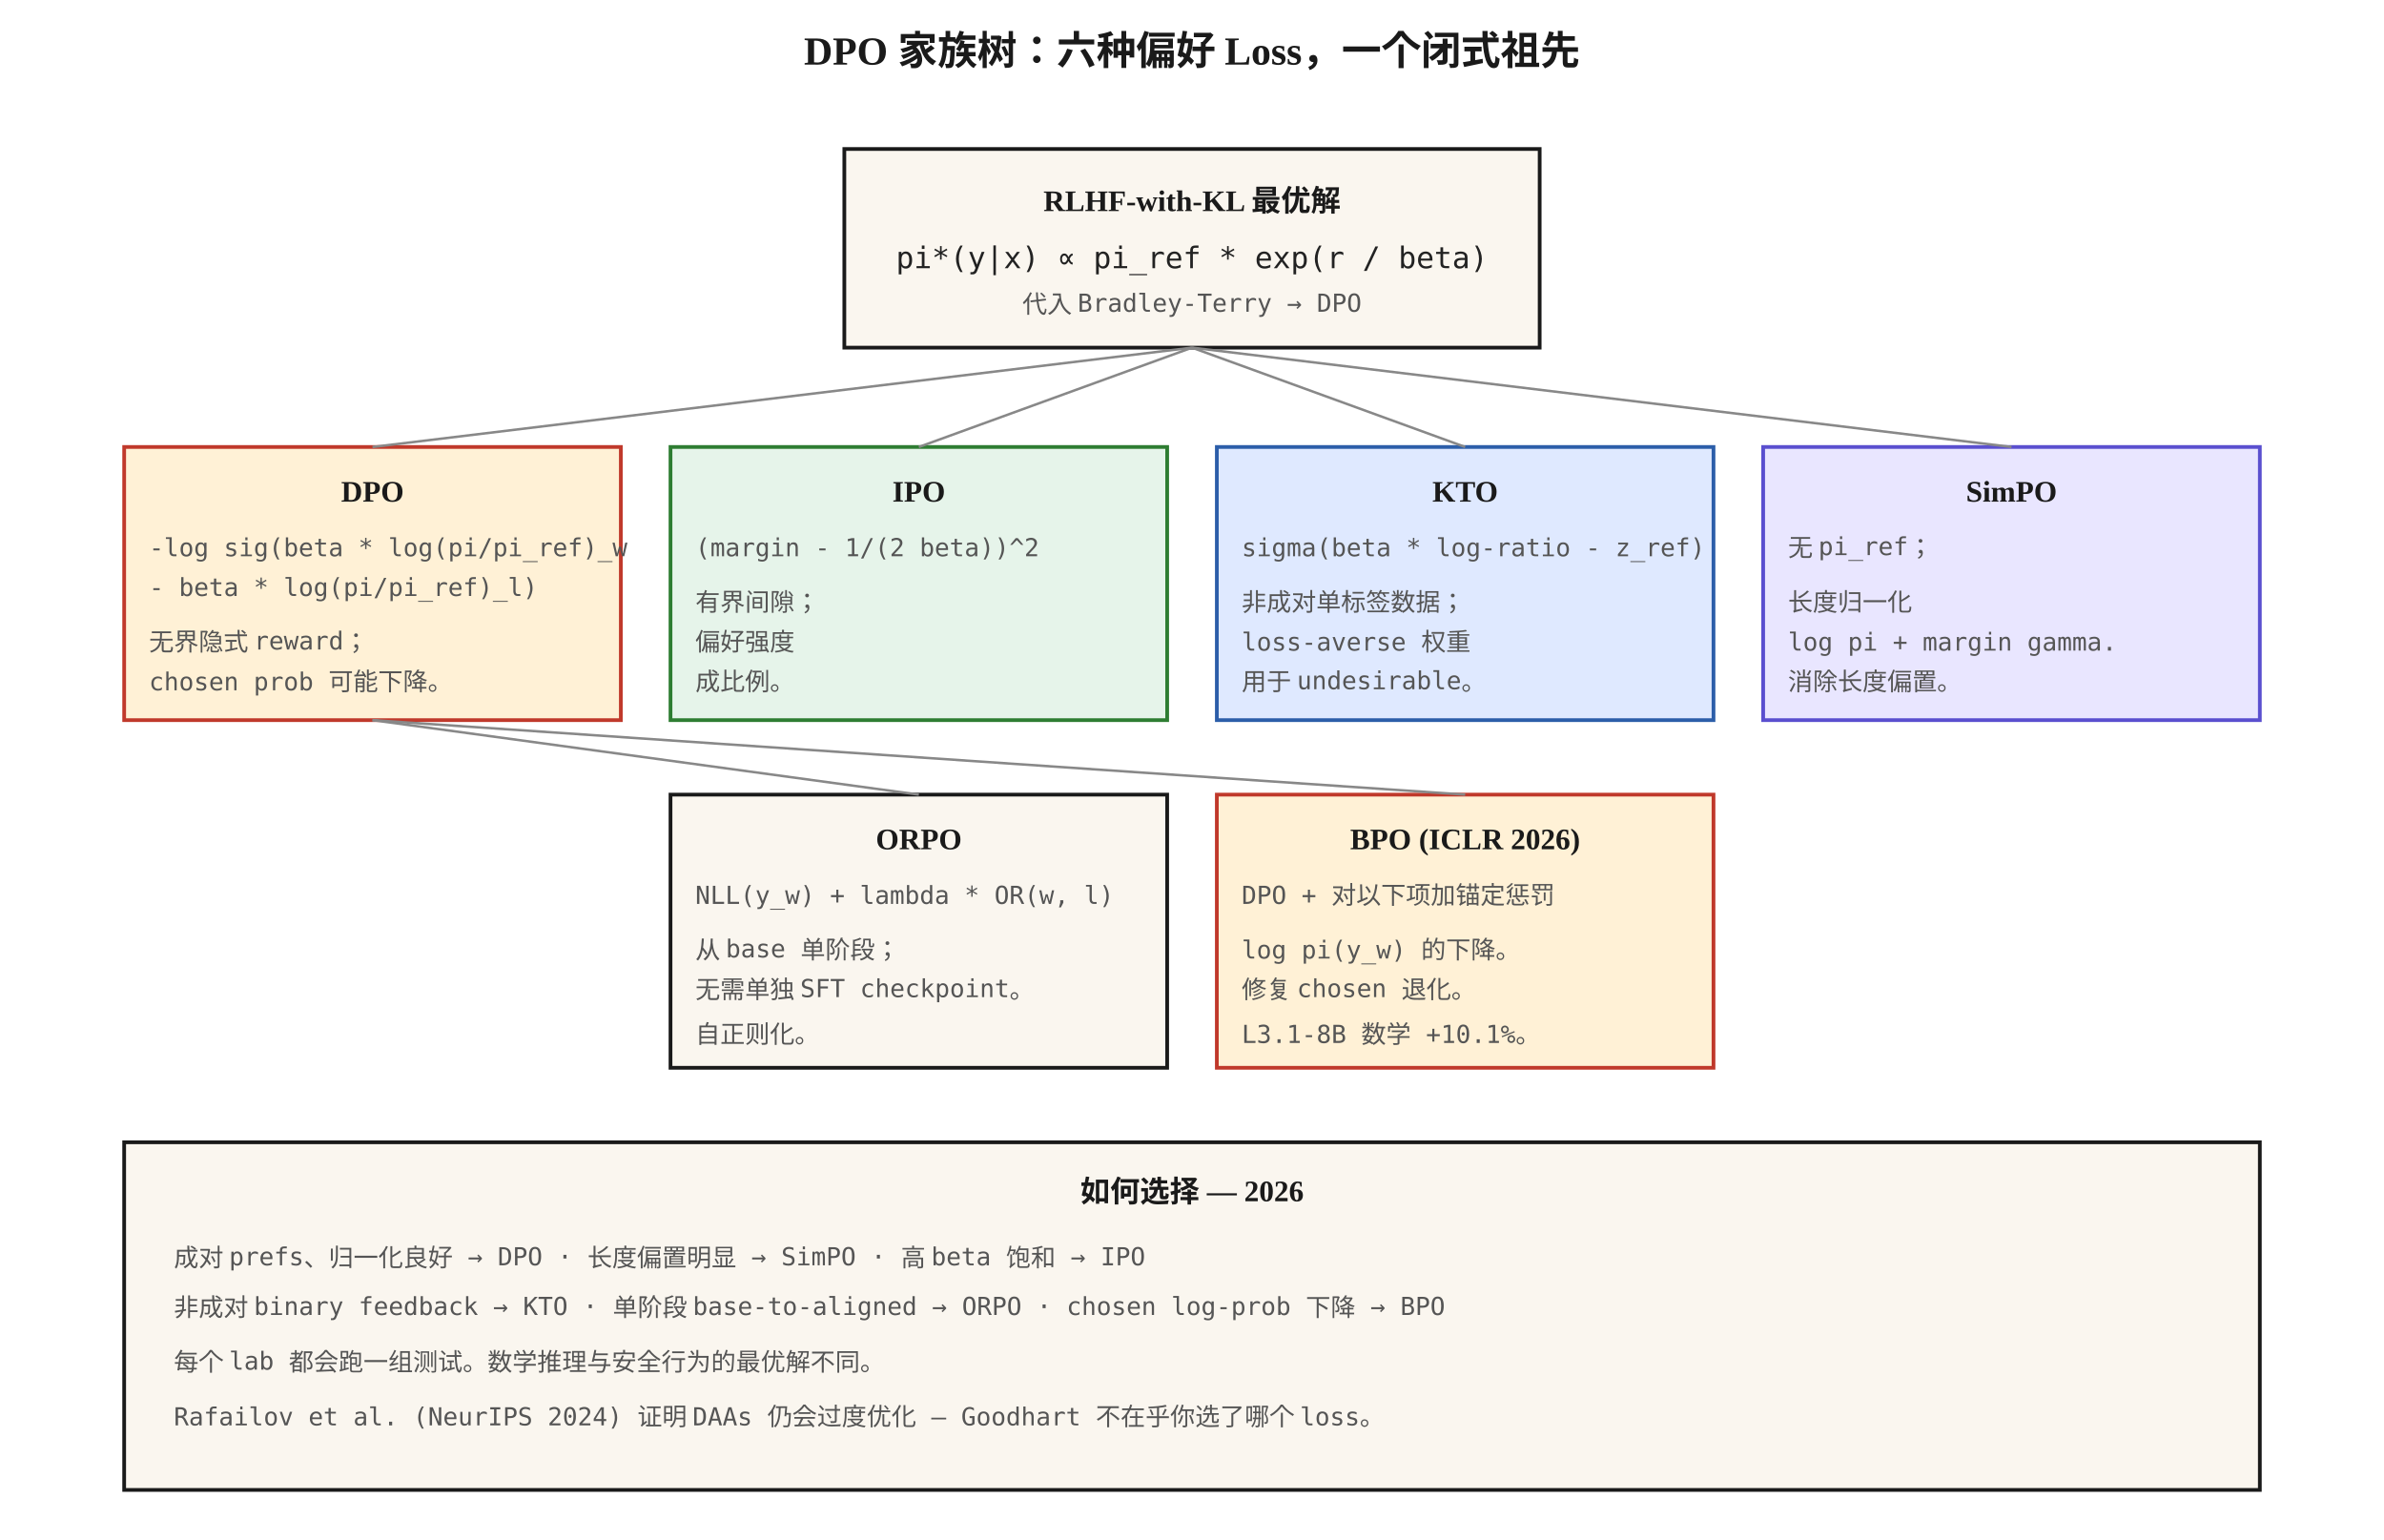
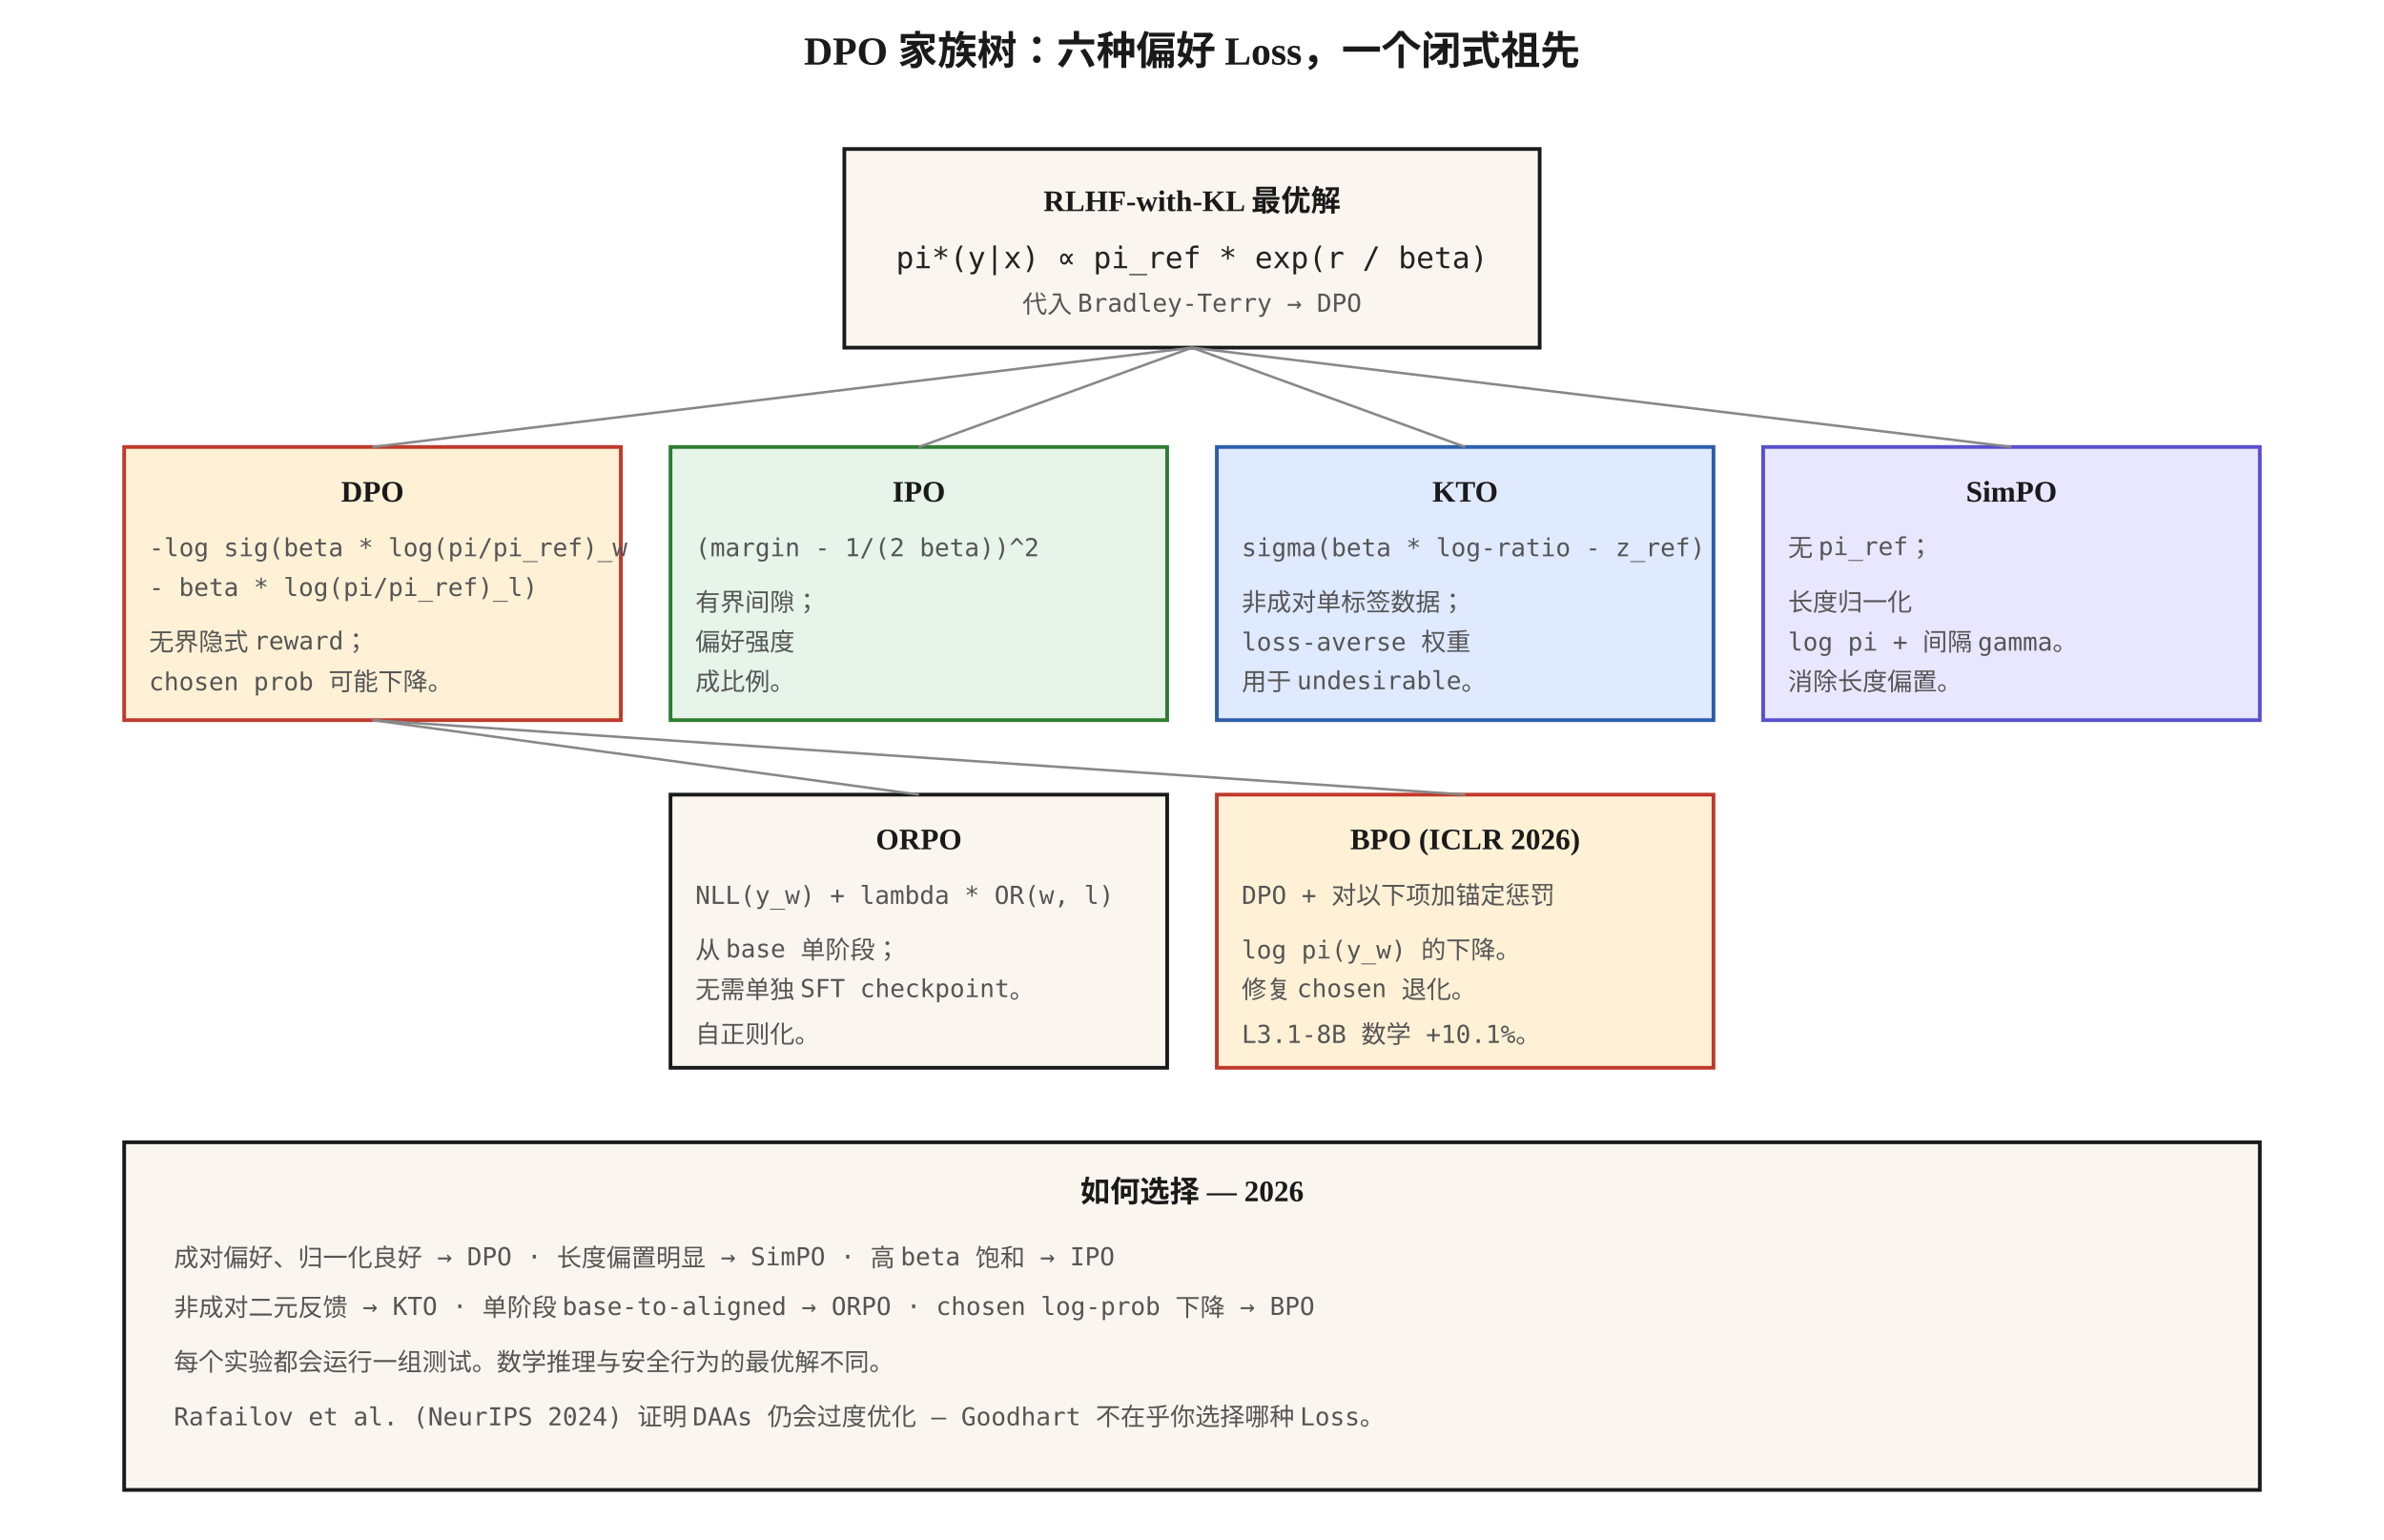
<svg xmlns="http://www.w3.org/2000/svg" viewBox="0 0 960 620" font-family="Georgia, 'Times New Roman', serif">
  <defs>
    <style>
      .box { fill: #faf6ef; stroke: #1a1a1a; stroke-width: 1.5; }
      .hot { fill: #fff1d6; stroke: #c0392b; stroke-width: 1.5; }
      .cool { fill: #e6f4ea; stroke: #2e7d32; stroke-width: 1.5; }
      .cold { fill: #dfe9ff; stroke: #2c5ea9; stroke-width: 1.5; }
      .dsk { fill: #e9e6ff; stroke: #5a4fcf; stroke-width: 1.5; }
      .step { font-size: 12px; font-family: 'Menlo', monospace; fill: #222; }
      .small { font-size: 10px; font-family: 'Menlo', monospace; fill: #555; }
      .caption { font-size: 11px; fill: #555; font-style: italic; }
      .title { font-size: 16px; font-weight: 700; fill: #1a1a1a; }
      .head { font-size: 12px; font-weight: 700; fill: #1a1a1a; }
    </style>
  </defs>
  <text x="480" y="26" text-anchor="middle" class="title">DPO 家族树：六种偏好 Loss，一个闭式祖先</text>
  <rect x="340" y="60" width="280" height="80" class="box" />
  <text x="480" y="85" text-anchor="middle" class="head">RLHF-with-KL 最优解</text>
  <text x="480" y="108" text-anchor="middle" class="step">pi*(y|x) ∝ pi_ref * exp(r / beta)</text>
  <text x="480" y="126" text-anchor="middle" class="small">代入 Bradley-Terry → DPO</text>
  <rect x="50" y="180" width="200" height="110" class="hot" />
  <text x="150" y="202" text-anchor="middle" class="head">DPO</text>
  <text x="60" y="224" class="small">-log sig(beta * log(pi/pi_ref)_w</text>
  <text x="60" y="240" class="small">- beta * log(pi/pi_ref)_l)</text>
  <text x="60" y="262" class="small">无界隐式 reward；</text>
  <text x="60" y="278" class="small">chosen prob 可能下降。</text>
  <rect x="270" y="180" width="200" height="110" class="cool" />
  <text x="370" y="202" text-anchor="middle" class="head">IPO</text>
  <text x="280" y="224" class="small">(margin - 1/(2 beta))^2</text>
  <text x="280" y="246" class="small">有界间隙；</text>
  <text x="280" y="262" class="small">偏好强度</text>
  <text x="280" y="278" class="small">成比例。</text>
  <rect x="490" y="180" width="200" height="110" class="cold" />
  <text x="590" y="202" text-anchor="middle" class="head">KTO</text>
  <text x="500" y="224" class="small">sigma(beta * log-ratio - z_ref)</text>
  <text x="500" y="246" class="small">非成对单标签数据；</text>
  <text x="500" y="262" class="small">loss-averse 权重</text>
  <text x="500" y="278" class="small">用于 undesirable。</text>
  <rect x="710" y="180" width="200" height="110" class="dsk" />
  <text x="810" y="202" text-anchor="middle" class="head">SimPO</text>
  <text x="720" y="224" class="small">无 pi_ref；</text>
  <text x="720" y="246" class="small">长度归一化</text>
-   <text x="720" y="262" class="small">log pi + margin gamma.</text>
+   <text x="720" y="262" class="small">log pi + 间隔 gamma。</text>
  <text x="720" y="278" class="small">消除长度偏置。</text>
  <rect x="270" y="320" width="200" height="110" class="box" />
  <text x="370" y="342" text-anchor="middle" class="head">ORPO</text>
  <text x="280" y="364" class="small">NLL(y_w) + lambda * OR(w, l)</text>
  <text x="280" y="386" class="small">从 base 单阶段；</text>
  <text x="280" y="402" class="small">无需单独 SFT checkpoint。</text>
  <text x="280" y="420" class="small">自正则化。</text>
  <rect x="490" y="320" width="200" height="110" class="hot" />
  <text x="590" y="342" text-anchor="middle" class="head">BPO (ICLR 2026)</text>
  <text x="500" y="364" class="small">DPO + 对以下项加锚定惩罚</text>
  <text x="500" y="386" class="small">log pi(y_w) 的下降。</text>
  <text x="500" y="402" class="small">修复 chosen 退化。</text>
  <text x="500" y="420" class="small">L3.1-8B 数学 +10.1%。</text>
  <path d="M 480 140 L 150 180" stroke="#888" stroke-width="1" fill="none" />
  <path d="M 480 140 L 370 180" stroke="#888" stroke-width="1" fill="none" />
  <path d="M 480 140 L 590 180" stroke="#888" stroke-width="1" fill="none" />
  <path d="M 480 140 L 810 180" stroke="#888" stroke-width="1" fill="none" />
  <path d="M 150 290 L 370 320" stroke="#888" stroke-width="1" fill="none" />
  <path d="M 150 290 L 590 320" stroke="#888" stroke-width="1" fill="none" />
  <rect x="50" y="460" width="860" height="140" class="box" />
  <text x="480" y="484" text-anchor="middle" class="head">如何选择 — 2026</text>
-   <text x="70" y="510" class="small">成对 prefs、归一化良好 → DPO · 长度偏置明显 → SimPO · 高 beta 饱和 → IPO</text>
-   <text x="70" y="530" class="small">非成对 binary feedback → KTO · 单阶段 base-to-aligned → ORPO · chosen log-prob 下降 → BPO</text>
-   <text x="70" y="552" class="small">每个 lab 都会跑一组测试。数学推理与安全行为的最优解不同。</text>
-   <text x="70" y="574" class="small">Rafailov et al. (NeurIPS 2024) 证明 DAAs 仍会过度优化 — Goodhart 不在乎你选了哪个 loss。</text>
+   <text x="70" y="510" class="small">成对偏好、归一化良好 → DPO · 长度偏置明显 → SimPO · 高 beta 饱和 → IPO</text>
+   <text x="70" y="530" class="small">非成对二元反馈 → KTO · 单阶段 base-to-aligned → ORPO · chosen log-prob 下降 → BPO</text>
+   <text x="70" y="552" class="small">每个实验都会运行一组测试。数学推理与安全行为的最优解不同。</text>
+   <text x="70" y="574" class="small">Rafailov et al. (NeurIPS 2024) 证明 DAAs 仍会过度优化 — Goodhart 不在乎你选择哪种 Loss。</text>
</svg>
